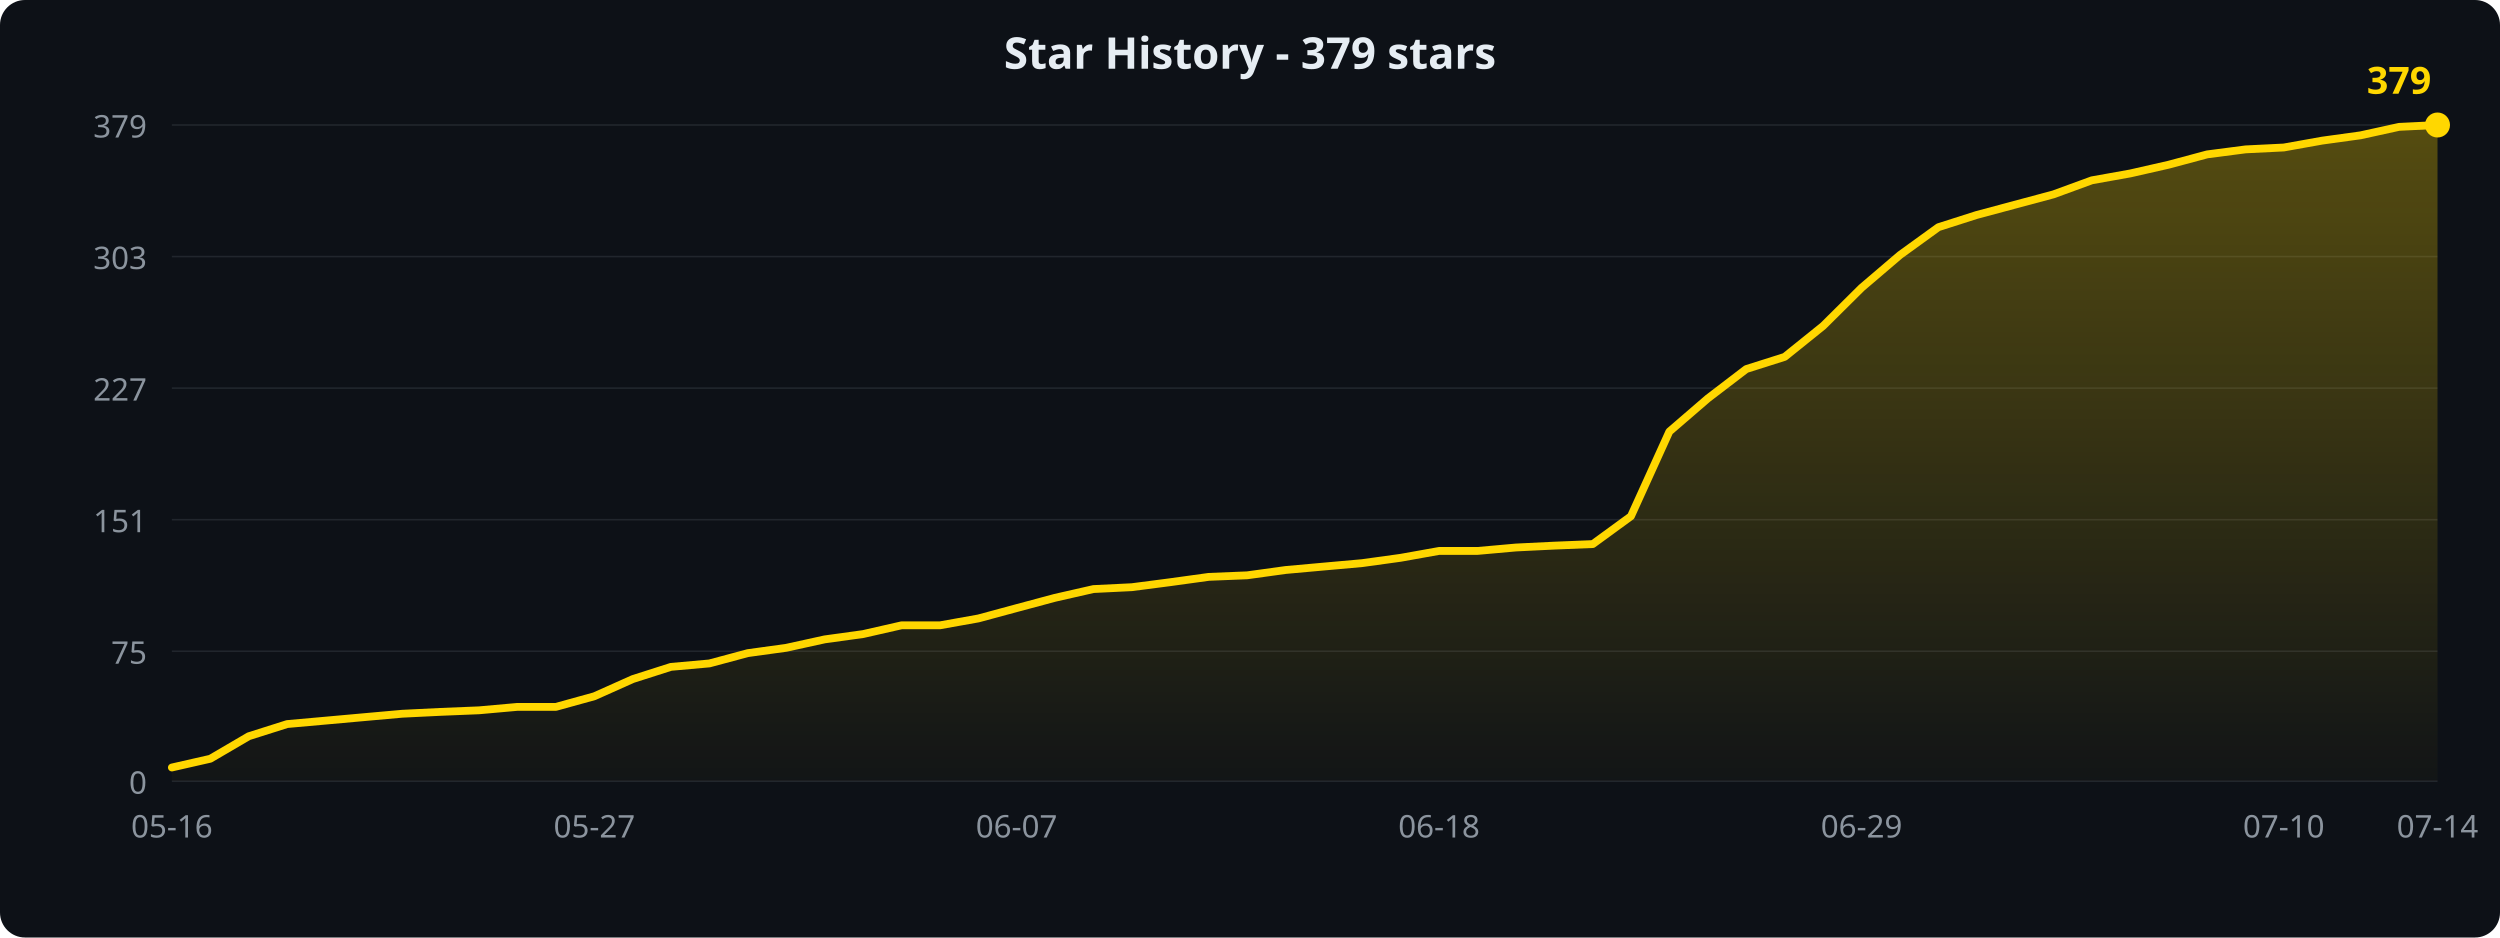
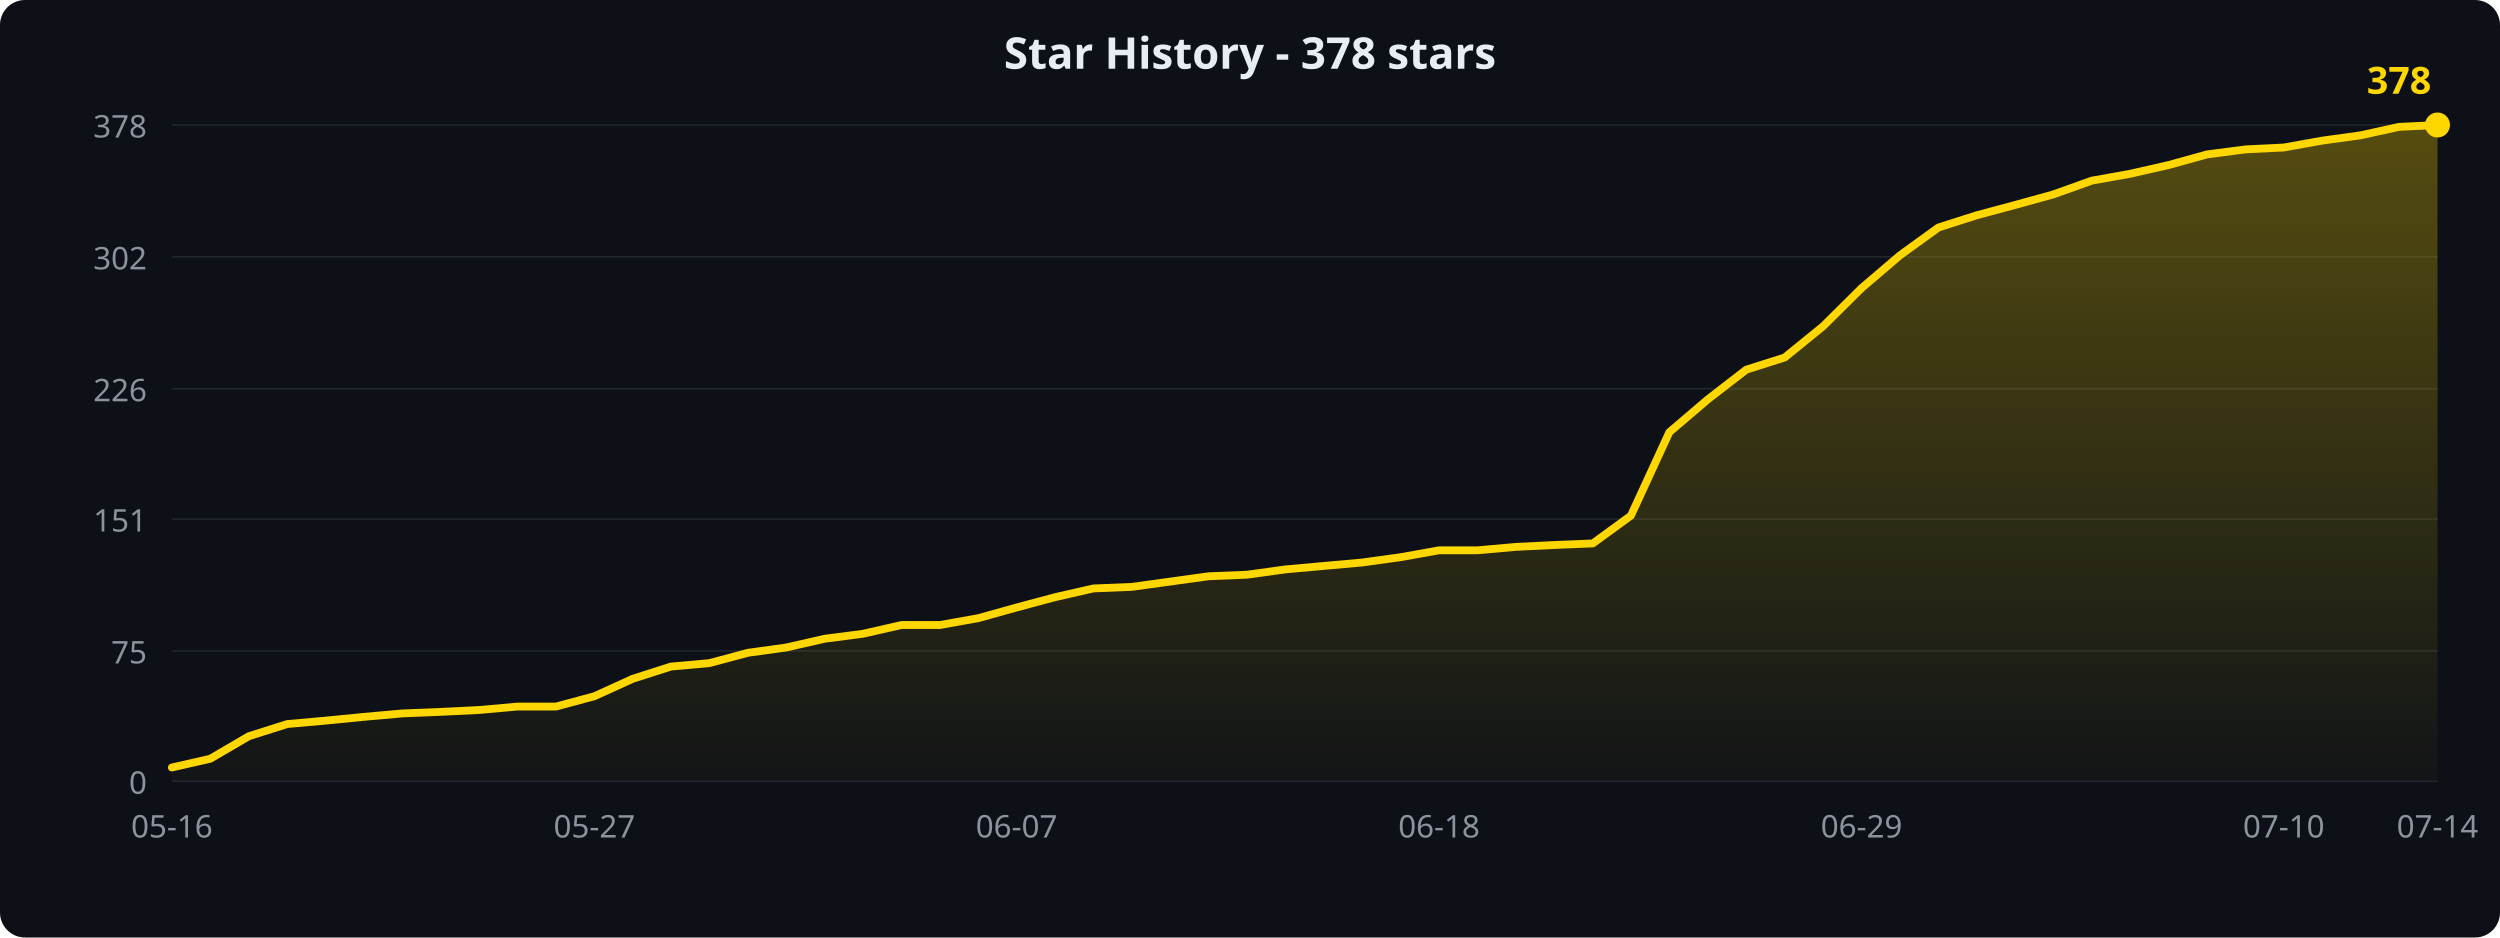
<svg xmlns="http://www.w3.org/2000/svg" viewBox="0 0 800 300" width="800" height="300">
  <defs>
    <linearGradient id="fill" x1="0" y1="0" x2="0" y2="1">
      <stop offset="0%" stop-color="#FFD700" stop-opacity="0.3" />
      <stop offset="100%" stop-color="#FFD700" stop-opacity="0.02" />
    </linearGradient>
  </defs>
  <rect width="800" height="300" rx="8" fill="#0d1117" />
  <text x="400.0" y="22" text-anchor="middle" fill="#e6edf3" font-family="system-ui,sans-serif" font-size="14" font-weight="600">
-     Star History - 379 stars
+     Star History - 378 stars
  </text>
  <line x1="55" y1="250.0" x2="780" y2="250.0" stroke="#21262d" stroke-width="0.5" />
  <text x="47" y="254.0" text-anchor="end" fill="#8b949e" font-family="system-ui,sans-serif" font-size="10">0</text>
-   <line x1="55" y1="208.4" x2="780" y2="208.4" stroke="#21262d" stroke-width="0.5" />
-   <text x="47" y="212.4" text-anchor="end" fill="#8b949e" font-family="system-ui,sans-serif" font-size="10">75</text>
-   <line x1="55" y1="166.3" x2="780" y2="166.3" stroke="#21262d" stroke-width="0.5" />
-   <text x="47" y="170.3" text-anchor="end" fill="#8b949e" font-family="system-ui,sans-serif" font-size="10">151</text>
-   <line x1="55" y1="124.2" x2="780" y2="124.2" stroke="#21262d" stroke-width="0.5" />
-   <text x="47" y="128.2" text-anchor="end" fill="#8b949e" font-family="system-ui,sans-serif" font-size="10">227</text>
-   <line x1="55" y1="82.1" x2="780" y2="82.1" stroke="#21262d" stroke-width="0.5" />
-   <text x="47" y="86.1" text-anchor="end" fill="#8b949e" font-family="system-ui,sans-serif" font-size="10">303</text>
+   <line x1="55" y1="208.3" x2="780" y2="208.3" stroke="#21262d" stroke-width="0.5" />
+   <text x="47" y="212.3" text-anchor="end" fill="#8b949e" font-family="system-ui,sans-serif" font-size="10">75</text>
+   <line x1="55" y1="166.1" x2="780" y2="166.1" stroke="#21262d" stroke-width="0.5" />
+   <text x="47" y="170.1" text-anchor="end" fill="#8b949e" font-family="system-ui,sans-serif" font-size="10">151</text>
+   <line x1="55" y1="124.4" x2="780" y2="124.4" stroke="#21262d" stroke-width="0.5" />
+   <text x="47" y="128.4" text-anchor="end" fill="#8b949e" font-family="system-ui,sans-serif" font-size="10">226</text>
+   <line x1="55" y1="82.2" x2="780" y2="82.2" stroke="#21262d" stroke-width="0.5" />
+   <text x="47" y="86.2" text-anchor="end" fill="#8b949e" font-family="system-ui,sans-serif" font-size="10">302</text>
  <line x1="55" y1="40.0" x2="780" y2="40.0" stroke="#21262d" stroke-width="0.5" />
-   <text x="47" y="44.0" text-anchor="end" fill="#8b949e" font-family="system-ui,sans-serif" font-size="10">379</text>
-   <polygon points="55.0,245.6 67.3,242.8 79.6,235.6 91.9,231.7 104.2,230.6 116.4,229.5 128.7,228.4 141.0,227.8 153.3,227.3 165.6,226.2 177.9,226.2 190.2,222.8 202.5,217.3 214.7,213.4 227.0,212.3 239.3,209.0 251.6,207.3 263.9,204.6 276.2,202.9 288.5,200.1 300.8,200.1 313.1,197.9 325.3,194.6 337.6,191.3 349.9,188.5 362.2,187.9 374.5,186.3 386.8,184.6 399.1,184.1 411.4,182.4 423.6,181.3 435.9,180.2 448.2,178.5 460.5,176.3 472.8,176.3 485.1,175.2 497.4,174.6 509.7,174.1 521.9,165.2 534.2,138.1 546.5,127.5 558.8,118.1 571.1,114.2 583.4,104.3 595.7,92.1 608.0,81.6 620.3,72.7 632.5,68.8 644.8,65.5 657.1,62.2 669.4,57.7 681.7,55.5 694.0,52.7 706.3,49.4 718.6,47.8 730.8,47.2 743.1,45.0 755.4,43.3 767.7,40.6 780.0,40.0 780.0,250.0 55.0,250.0" fill="url(#fill)" />
-   <polyline points="55.0,245.6 67.3,242.8 79.6,235.6 91.9,231.7 104.2,230.6 116.4,229.5 128.7,228.4 141.0,227.8 153.3,227.3 165.6,226.2 177.9,226.2 190.2,222.8 202.5,217.3 214.7,213.4 227.0,212.3 239.3,209.0 251.6,207.3 263.9,204.6 276.2,202.9 288.5,200.1 300.8,200.1 313.1,197.9 325.3,194.6 337.6,191.3 349.9,188.5 362.2,187.9 374.5,186.3 386.8,184.6 399.1,184.1 411.4,182.4 423.6,181.3 435.9,180.2 448.2,178.5 460.5,176.3 472.8,176.3 485.1,175.2 497.4,174.6 509.7,174.1 521.9,165.2 534.2,138.1 546.5,127.5 558.8,118.1 571.1,114.2 583.4,104.3 595.7,92.1 608.0,81.6 620.3,72.7 632.5,68.8 644.8,65.5 657.1,62.2 669.4,57.7 681.7,55.5 694.0,52.7 706.3,49.4 718.6,47.8 730.8,47.2 743.1,45.0 755.4,43.3 767.7,40.6 780.0,40.0" fill="none" stroke="#FFD700" stroke-width="2.5" stroke-linejoin="round" stroke-linecap="round" />
+   <text x="47" y="44.0" text-anchor="end" fill="#8b949e" font-family="system-ui,sans-serif" font-size="10">378</text>
+   <polygon points="55.0,245.6 67.3,242.8 79.6,235.6 91.9,231.7 104.2,230.6 116.4,229.4 128.7,228.3 141.0,227.8 153.3,227.2 165.6,226.1 177.9,226.1 190.2,222.8 202.5,217.2 214.7,213.3 227.0,212.2 239.3,208.9 251.6,207.2 263.9,204.4 276.2,202.8 288.5,200.0 300.8,200.0 313.1,197.8 325.3,194.4 337.6,191.1 349.9,188.3 362.2,187.8 374.5,186.1 386.8,184.4 399.1,183.9 411.4,182.2 423.6,181.1 435.9,180.0 448.2,178.3 460.5,176.1 472.8,176.1 485.1,175.0 497.4,174.4 509.7,173.9 521.9,165.0 534.2,138.3 546.5,127.8 558.8,118.3 571.1,114.4 583.4,104.4 595.7,92.2 608.0,81.7 620.3,72.8 632.5,68.9 644.8,65.6 657.1,62.2 669.4,57.8 681.7,55.6 694.0,52.8 706.3,49.4 718.6,47.8 730.8,47.2 743.1,45.0 755.4,43.3 767.7,40.6 780.0,40.0 780.0,250.0 55.0,250.0" fill="url(#fill)" />
+   <polyline points="55.0,245.6 67.3,242.8 79.6,235.6 91.9,231.7 104.2,230.6 116.4,229.4 128.7,228.3 141.0,227.8 153.3,227.2 165.6,226.1 177.9,226.1 190.2,222.8 202.5,217.2 214.7,213.3 227.0,212.2 239.3,208.9 251.6,207.2 263.9,204.4 276.2,202.8 288.5,200.0 300.8,200.0 313.1,197.8 325.3,194.4 337.6,191.1 349.9,188.3 362.2,187.8 374.5,186.1 386.8,184.4 399.1,183.9 411.4,182.2 423.6,181.1 435.9,180.0 448.2,178.3 460.5,176.1 472.8,176.1 485.1,175.0 497.4,174.4 509.7,173.9 521.9,165.0 534.2,138.3 546.5,127.8 558.8,118.3 571.1,114.4 583.4,104.4 595.7,92.2 608.0,81.7 620.3,72.8 632.5,68.9 644.8,65.6 657.1,62.2 669.4,57.8 681.7,55.6 694.0,52.8 706.3,49.4 718.6,47.8 730.8,47.2 743.1,45.0 755.4,43.3 767.7,40.6 780.0,40.0" fill="none" stroke="#FFD700" stroke-width="2.5" stroke-linejoin="round" stroke-linecap="round" />
  <text x="55.0" y="268" text-anchor="middle" fill="#8b949e" font-family="system-ui,sans-serif" font-size="10">05-16</text>
  <text x="190.2" y="268" text-anchor="middle" fill="#8b949e" font-family="system-ui,sans-serif" font-size="10">05-27</text>
  <text x="325.3" y="268" text-anchor="middle" fill="#8b949e" font-family="system-ui,sans-serif" font-size="10">06-07</text>
  <text x="460.5" y="268" text-anchor="middle" fill="#8b949e" font-family="system-ui,sans-serif" font-size="10">06-18</text>
  <text x="595.7" y="268" text-anchor="middle" fill="#8b949e" font-family="system-ui,sans-serif" font-size="10">06-29</text>
  <text x="730.8" y="268" text-anchor="middle" fill="#8b949e" font-family="system-ui,sans-serif" font-size="10">07-10</text>
  <text x="780.0" y="268" text-anchor="middle" fill="#8b949e" font-family="system-ui,sans-serif" font-size="10">07-14</text>
  <circle cx="780.0" cy="40.0" r="4" fill="#FFD700" />
-   <text x="778.0" y="30.0" text-anchor="end" fill="#FFD700" font-family="system-ui,sans-serif" font-size="12" font-weight="600">379</text>
+   <text x="778.0" y="30.0" text-anchor="end" fill="#FFD700" font-family="system-ui,sans-serif" font-size="12" font-weight="600">378</text>
</svg>
